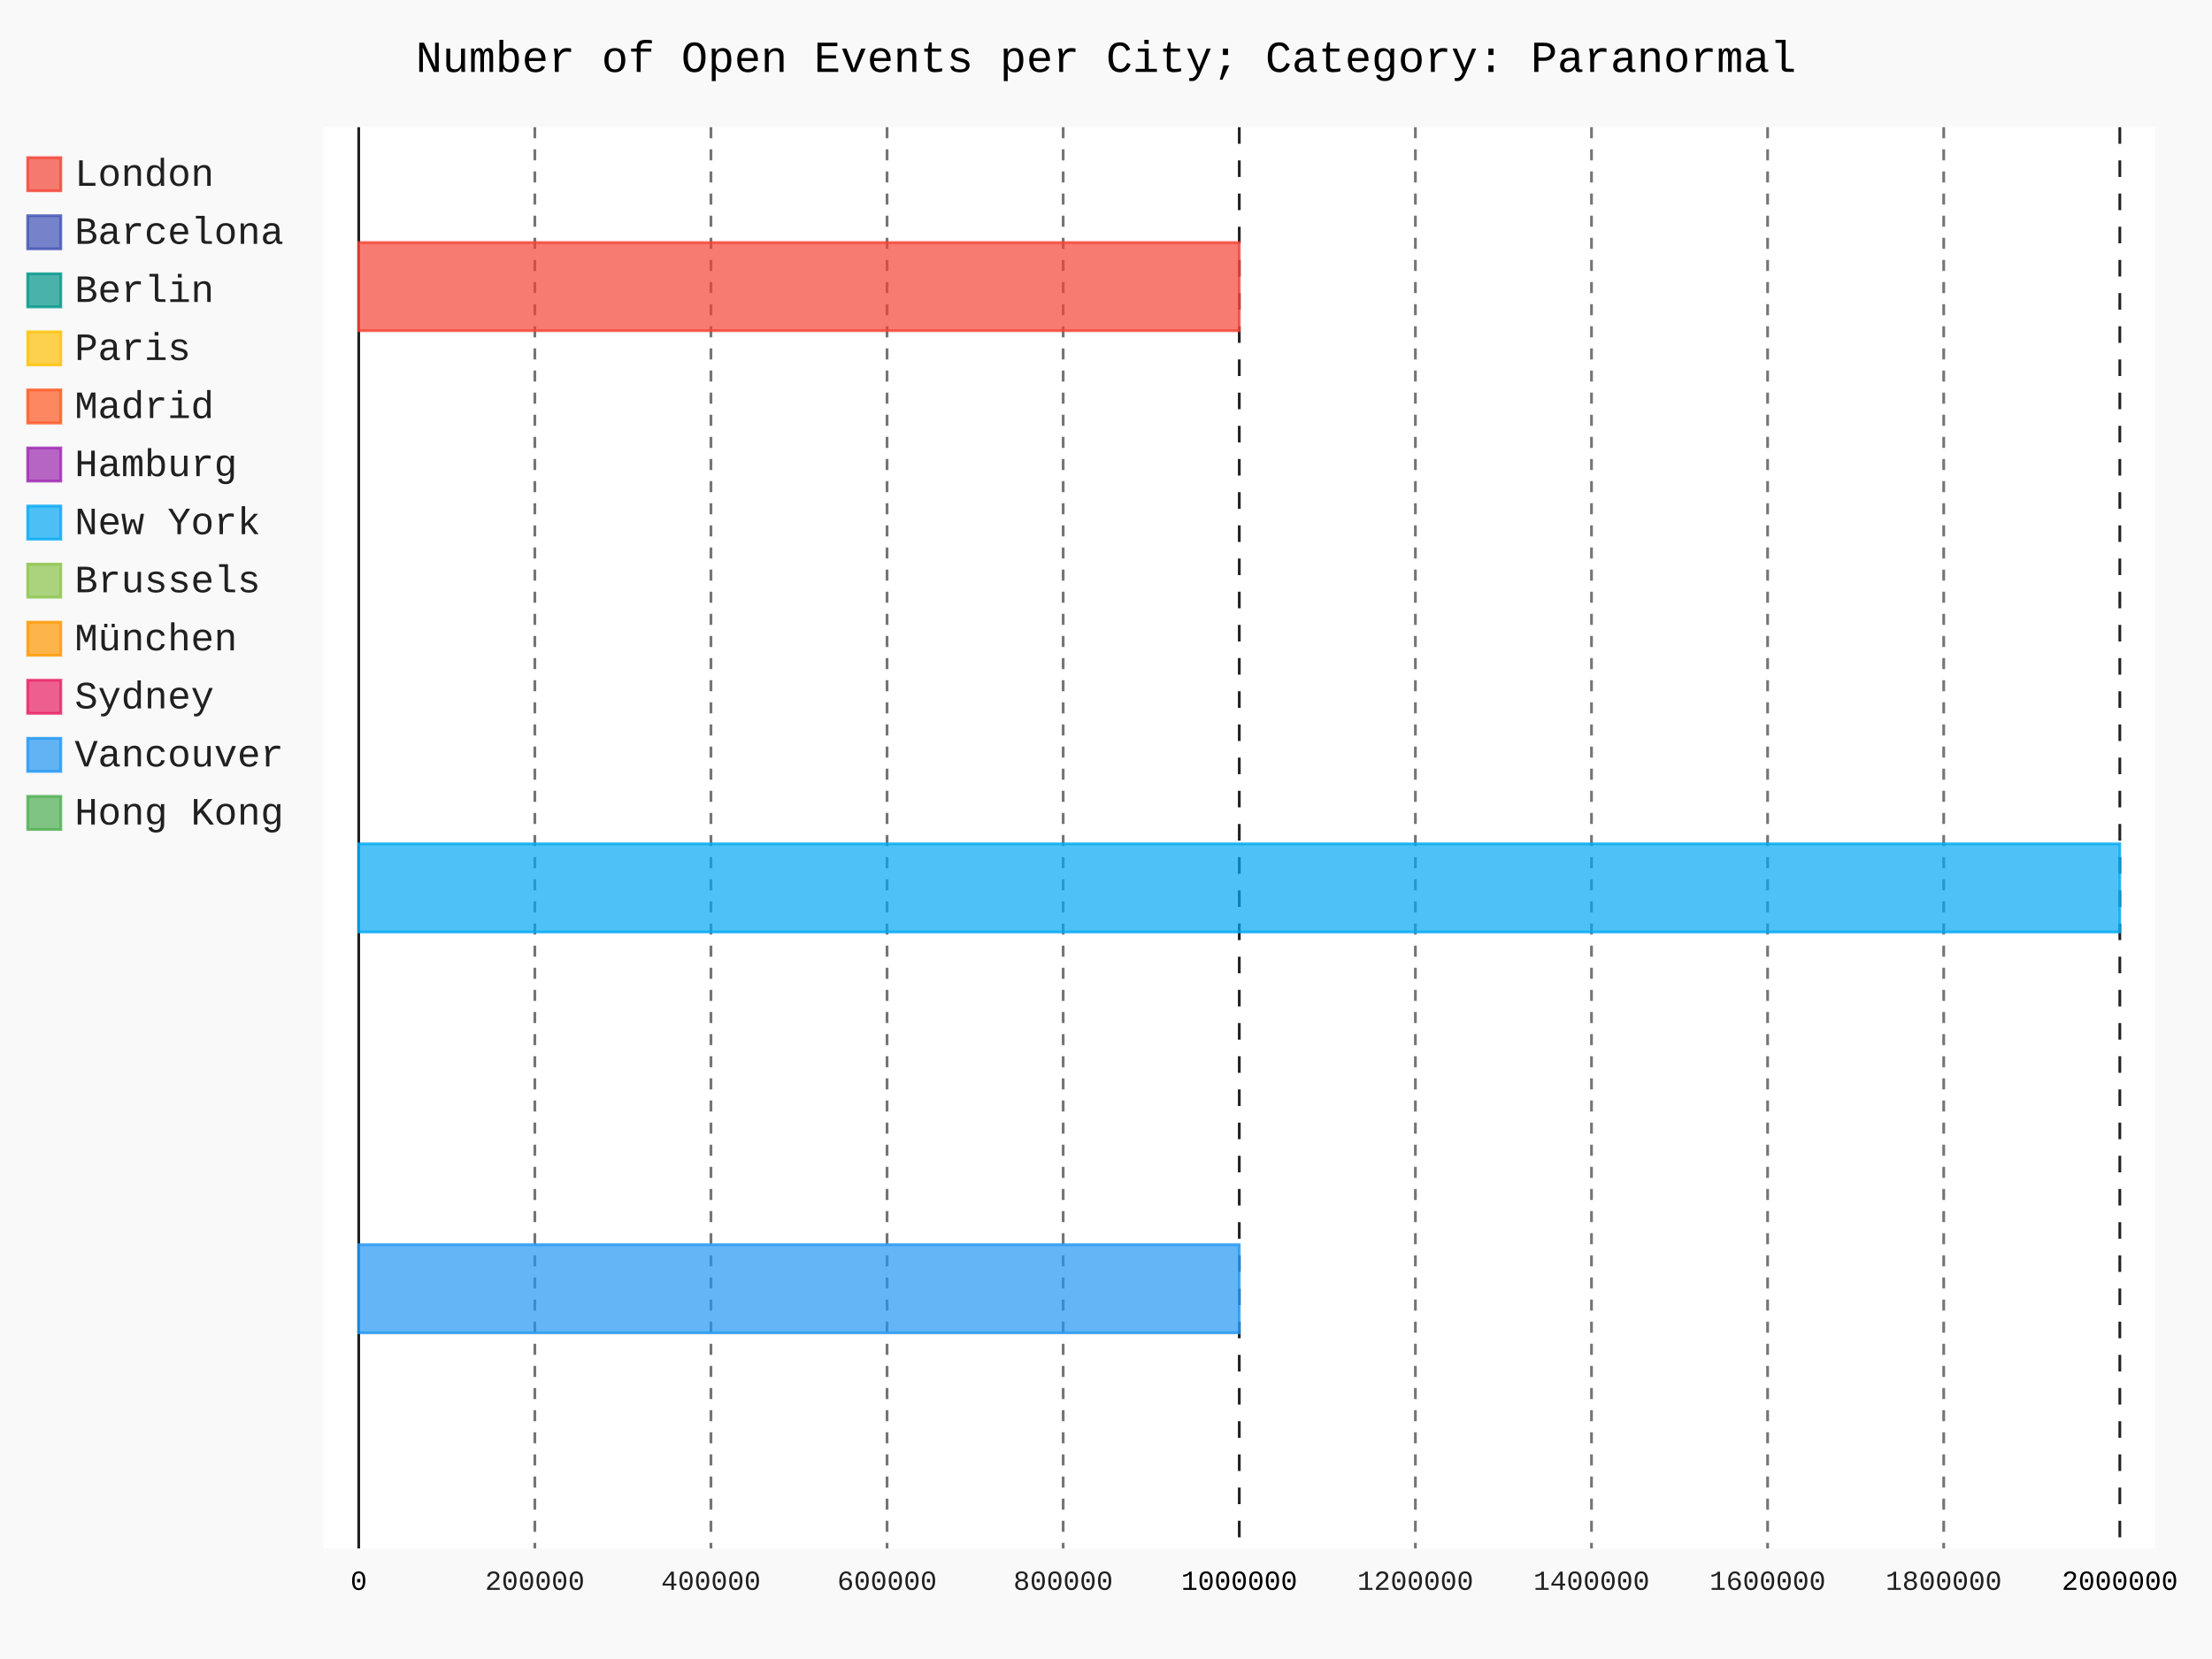
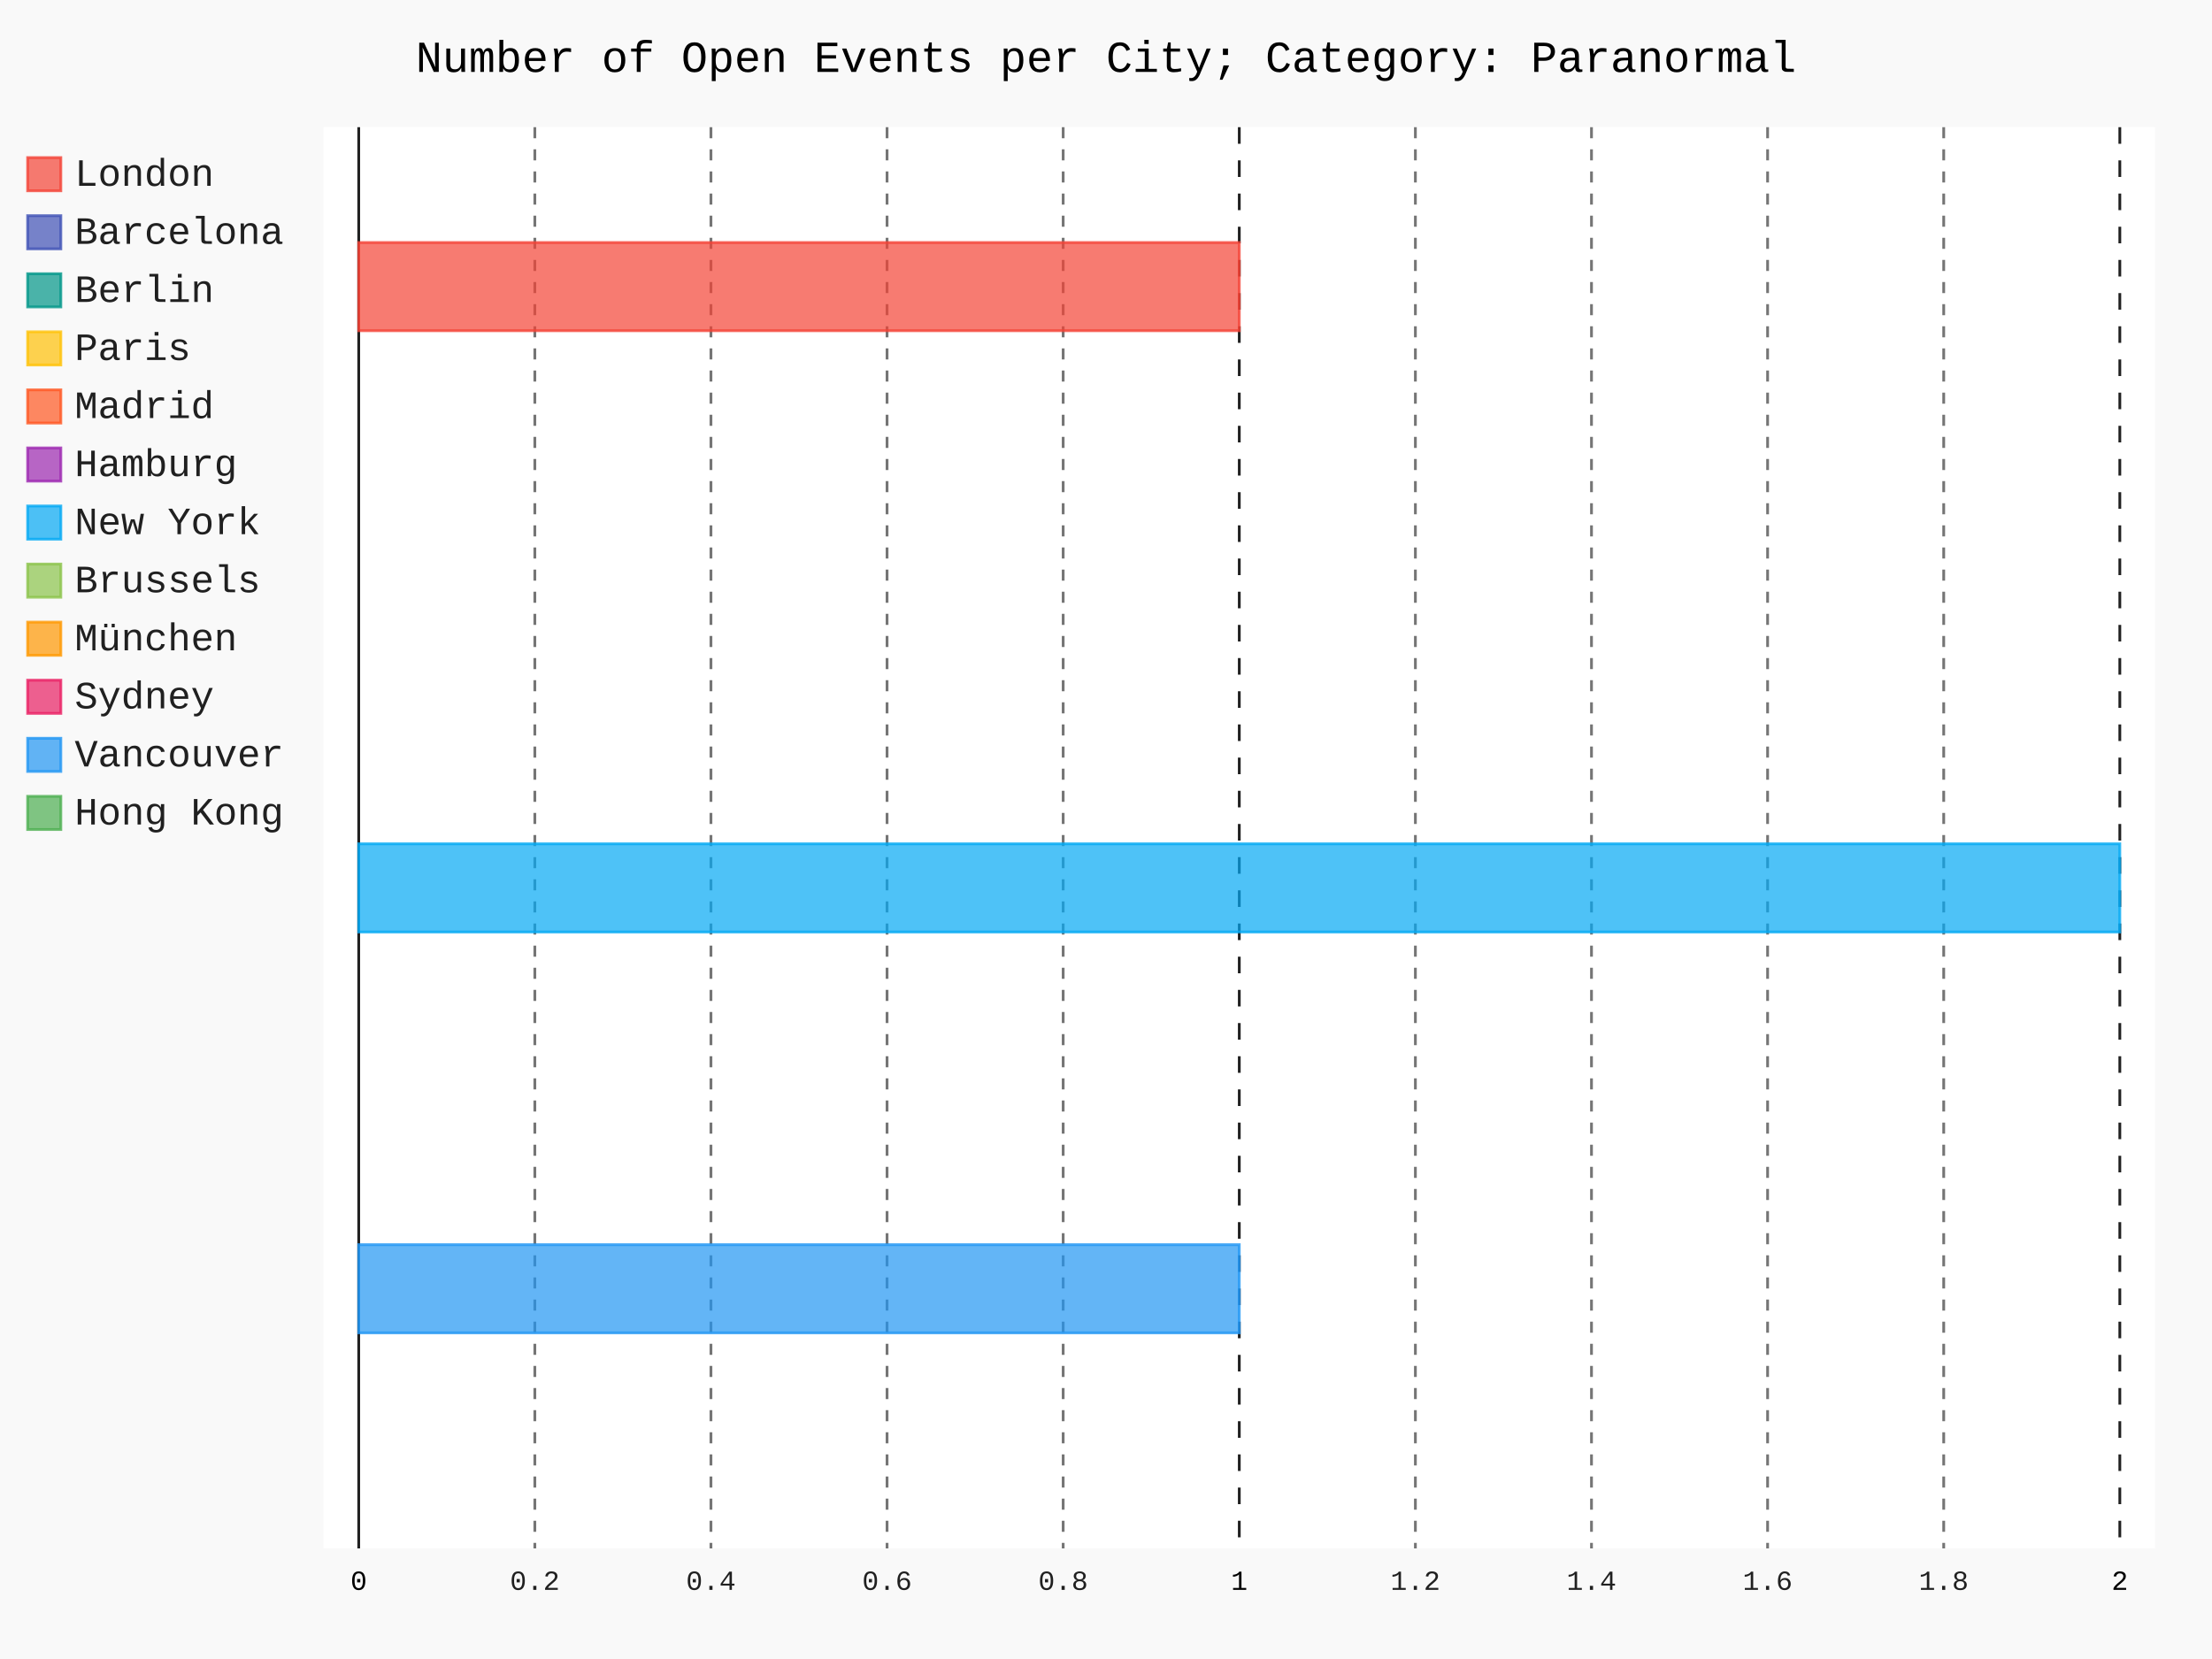
- <svg xmlns="http://www.w3.org/2000/svg" id="chart-1d95afe1-6f2f-4149-85cf-d35d9c81f9ae" class="pygal-chart" viewBox="0 0 800 600">
+ <svg xmlns="http://www.w3.org/2000/svg" id="chart-f9ec9a2a-9f6e-4310-aa3e-9a2d84f3cd59" class="pygal-chart" viewBox="0 0 800 600">
  <defs>
-     <style type="text/css">#chart-1d95afe1-6f2f-4149-85cf-d35d9c81f9ae{-webkit-user-select:none;-webkit-font-smoothing:antialiased;font-family:Consolas,"Liberation Mono",Menlo,Courier,monospace}#chart-1d95afe1-6f2f-4149-85cf-d35d9c81f9ae .title{font-family:Consolas,"Liberation Mono",Menlo,Courier,monospace;font-size:16px}#chart-1d95afe1-6f2f-4149-85cf-d35d9c81f9ae .legends .legend text{font-family:Consolas,"Liberation Mono",Menlo,Courier,monospace;font-size:14px}#chart-1d95afe1-6f2f-4149-85cf-d35d9c81f9ae .axis text{font-family:Consolas,"Liberation Mono",Menlo,Courier,monospace;font-size:10px}#chart-1d95afe1-6f2f-4149-85cf-d35d9c81f9ae .axis text.major{font-family:Consolas,"Liberation Mono",Menlo,Courier,monospace;font-size:10px}#chart-1d95afe1-6f2f-4149-85cf-d35d9c81f9ae .text-overlay text.value{font-family:Consolas,"Liberation Mono",Menlo,Courier,monospace;font-size:16px}#chart-1d95afe1-6f2f-4149-85cf-d35d9c81f9ae .text-overlay text.label{font-family:Consolas,"Liberation Mono",Menlo,Courier,monospace;font-size:10px}#chart-1d95afe1-6f2f-4149-85cf-d35d9c81f9ae .tooltip{font-family:Consolas,"Liberation Mono",Menlo,Courier,monospace;font-size:14px}#chart-1d95afe1-6f2f-4149-85cf-d35d9c81f9ae text.no_data{font-family:Consolas,"Liberation Mono",Menlo,Courier,monospace;font-size:64px}
- #chart-1d95afe1-6f2f-4149-85cf-d35d9c81f9ae{background-color:rgba(249,249,249,1)}#chart-1d95afe1-6f2f-4149-85cf-d35d9c81f9ae path,#chart-1d95afe1-6f2f-4149-85cf-d35d9c81f9ae line,#chart-1d95afe1-6f2f-4149-85cf-d35d9c81f9ae rect,#chart-1d95afe1-6f2f-4149-85cf-d35d9c81f9ae circle{-webkit-transition:150ms;-moz-transition:150ms;transition:150ms}#chart-1d95afe1-6f2f-4149-85cf-d35d9c81f9ae .graph &gt; .background{fill:rgba(249,249,249,1)}#chart-1d95afe1-6f2f-4149-85cf-d35d9c81f9ae .plot &gt; .background{fill:rgba(255,255,255,1)}#chart-1d95afe1-6f2f-4149-85cf-d35d9c81f9ae .graph{fill:rgba(0,0,0,.87)}#chart-1d95afe1-6f2f-4149-85cf-d35d9c81f9ae text.no_data{fill:rgba(0,0,0,1)}#chart-1d95afe1-6f2f-4149-85cf-d35d9c81f9ae .title{fill:rgba(0,0,0,1)}#chart-1d95afe1-6f2f-4149-85cf-d35d9c81f9ae .legends .legend text{fill:rgba(0,0,0,.87)}#chart-1d95afe1-6f2f-4149-85cf-d35d9c81f9ae .legends .legend:hover text{fill:rgba(0,0,0,1)}#chart-1d95afe1-6f2f-4149-85cf-d35d9c81f9ae .axis .line{stroke:rgba(0,0,0,1)}#chart-1d95afe1-6f2f-4149-85cf-d35d9c81f9ae .axis .guide.line{stroke:rgba(0,0,0,.54)}#chart-1d95afe1-6f2f-4149-85cf-d35d9c81f9ae .axis .major.line{stroke:rgba(0,0,0,.87)}#chart-1d95afe1-6f2f-4149-85cf-d35d9c81f9ae .axis text.major{fill:rgba(0,0,0,1)}#chart-1d95afe1-6f2f-4149-85cf-d35d9c81f9ae .axis.y .guides:hover .guide.line,#chart-1d95afe1-6f2f-4149-85cf-d35d9c81f9ae .line-graph .axis.x .guides:hover .guide.line,#chart-1d95afe1-6f2f-4149-85cf-d35d9c81f9ae .stackedline-graph .axis.x .guides:hover .guide.line,#chart-1d95afe1-6f2f-4149-85cf-d35d9c81f9ae .xy-graph .axis.x .guides:hover .guide.line{stroke:rgba(0,0,0,1)}#chart-1d95afe1-6f2f-4149-85cf-d35d9c81f9ae .axis .guides:hover text{fill:rgba(0,0,0,1)}#chart-1d95afe1-6f2f-4149-85cf-d35d9c81f9ae .reactive{fill-opacity:.7;stroke-opacity:.8}#chart-1d95afe1-6f2f-4149-85cf-d35d9c81f9ae .ci{stroke:rgba(0,0,0,.87)}#chart-1d95afe1-6f2f-4149-85cf-d35d9c81f9ae .reactive.active,#chart-1d95afe1-6f2f-4149-85cf-d35d9c81f9ae .active .reactive{fill-opacity:.8;stroke-opacity:.9;stroke-width:4}#chart-1d95afe1-6f2f-4149-85cf-d35d9c81f9ae .ci .reactive.active{stroke-width:1.5}#chart-1d95afe1-6f2f-4149-85cf-d35d9c81f9ae .series text{fill:rgba(0,0,0,1)}#chart-1d95afe1-6f2f-4149-85cf-d35d9c81f9ae .tooltip rect{fill:rgba(255,255,255,1);stroke:rgba(0,0,0,1);-webkit-transition:opacity 150ms;-moz-transition:opacity 150ms;transition:opacity 150ms}#chart-1d95afe1-6f2f-4149-85cf-d35d9c81f9ae .tooltip .label{fill:rgba(0,0,0,.87)}#chart-1d95afe1-6f2f-4149-85cf-d35d9c81f9ae .tooltip .label{fill:rgba(0,0,0,.87)}#chart-1d95afe1-6f2f-4149-85cf-d35d9c81f9ae .tooltip .legend{font-size:.8em;fill:rgba(0,0,0,.54)}#chart-1d95afe1-6f2f-4149-85cf-d35d9c81f9ae .tooltip .x_label{font-size:.6em;fill:rgba(0,0,0,1)}#chart-1d95afe1-6f2f-4149-85cf-d35d9c81f9ae .tooltip .xlink{font-size:.5em;text-decoration:underline}#chart-1d95afe1-6f2f-4149-85cf-d35d9c81f9ae .tooltip .value{font-size:1.5em}#chart-1d95afe1-6f2f-4149-85cf-d35d9c81f9ae .bound{font-size:.5em}#chart-1d95afe1-6f2f-4149-85cf-d35d9c81f9ae .max-value{font-size:.75em;fill:rgba(0,0,0,.54)}#chart-1d95afe1-6f2f-4149-85cf-d35d9c81f9ae .map-element{fill:rgba(255,255,255,1);stroke:rgba(0,0,0,.54) !important}#chart-1d95afe1-6f2f-4149-85cf-d35d9c81f9ae .map-element .reactive{fill-opacity:inherit;stroke-opacity:inherit}#chart-1d95afe1-6f2f-4149-85cf-d35d9c81f9ae .color-0,#chart-1d95afe1-6f2f-4149-85cf-d35d9c81f9ae .color-0 a:visited{stroke:#F44336;fill:#F44336}#chart-1d95afe1-6f2f-4149-85cf-d35d9c81f9ae .color-1,#chart-1d95afe1-6f2f-4149-85cf-d35d9c81f9ae .color-1 a:visited{stroke:#3F51B5;fill:#3F51B5}#chart-1d95afe1-6f2f-4149-85cf-d35d9c81f9ae .color-2,#chart-1d95afe1-6f2f-4149-85cf-d35d9c81f9ae .color-2 a:visited{stroke:#009688;fill:#009688}#chart-1d95afe1-6f2f-4149-85cf-d35d9c81f9ae .color-3,#chart-1d95afe1-6f2f-4149-85cf-d35d9c81f9ae .color-3 a:visited{stroke:#FFC107;fill:#FFC107}#chart-1d95afe1-6f2f-4149-85cf-d35d9c81f9ae .color-4,#chart-1d95afe1-6f2f-4149-85cf-d35d9c81f9ae .color-4 a:visited{stroke:#FF5722;fill:#FF5722}#chart-1d95afe1-6f2f-4149-85cf-d35d9c81f9ae .color-5,#chart-1d95afe1-6f2f-4149-85cf-d35d9c81f9ae .color-5 a:visited{stroke:#9C27B0;fill:#9C27B0}#chart-1d95afe1-6f2f-4149-85cf-d35d9c81f9ae .color-6,#chart-1d95afe1-6f2f-4149-85cf-d35d9c81f9ae .color-6 a:visited{stroke:#03A9F4;fill:#03A9F4}#chart-1d95afe1-6f2f-4149-85cf-d35d9c81f9ae .color-7,#chart-1d95afe1-6f2f-4149-85cf-d35d9c81f9ae .color-7 a:visited{stroke:#8BC34A;fill:#8BC34A}#chart-1d95afe1-6f2f-4149-85cf-d35d9c81f9ae .color-8,#chart-1d95afe1-6f2f-4149-85cf-d35d9c81f9ae .color-8 a:visited{stroke:#FF9800;fill:#FF9800}#chart-1d95afe1-6f2f-4149-85cf-d35d9c81f9ae .color-9,#chart-1d95afe1-6f2f-4149-85cf-d35d9c81f9ae .color-9 a:visited{stroke:#E91E63;fill:#E91E63}#chart-1d95afe1-6f2f-4149-85cf-d35d9c81f9ae .color-10,#chart-1d95afe1-6f2f-4149-85cf-d35d9c81f9ae .color-10 a:visited{stroke:#2196F3;fill:#2196F3}#chart-1d95afe1-6f2f-4149-85cf-d35d9c81f9ae .color-11,#chart-1d95afe1-6f2f-4149-85cf-d35d9c81f9ae .color-11 a:visited{stroke:#4CAF50;fill:#4CAF50}#chart-1d95afe1-6f2f-4149-85cf-d35d9c81f9ae .text-overlay .color-0 text{fill:black}#chart-1d95afe1-6f2f-4149-85cf-d35d9c81f9ae .text-overlay .color-1 text{fill:black}#chart-1d95afe1-6f2f-4149-85cf-d35d9c81f9ae .text-overlay .color-2 text{fill:black}#chart-1d95afe1-6f2f-4149-85cf-d35d9c81f9ae .text-overlay .color-3 text{fill:black}#chart-1d95afe1-6f2f-4149-85cf-d35d9c81f9ae .text-overlay .color-4 text{fill:black}#chart-1d95afe1-6f2f-4149-85cf-d35d9c81f9ae .text-overlay .color-5 text{fill:black}#chart-1d95afe1-6f2f-4149-85cf-d35d9c81f9ae .text-overlay .color-6 text{fill:black}#chart-1d95afe1-6f2f-4149-85cf-d35d9c81f9ae .text-overlay .color-7 text{fill:black}#chart-1d95afe1-6f2f-4149-85cf-d35d9c81f9ae .text-overlay .color-8 text{fill:black}#chart-1d95afe1-6f2f-4149-85cf-d35d9c81f9ae .text-overlay .color-9 text{fill:black}#chart-1d95afe1-6f2f-4149-85cf-d35d9c81f9ae .text-overlay .color-10 text{fill:black}#chart-1d95afe1-6f2f-4149-85cf-d35d9c81f9ae .text-overlay .color-11 text{fill:black}
- #chart-1d95afe1-6f2f-4149-85cf-d35d9c81f9ae text.no_data{text-anchor:middle}#chart-1d95afe1-6f2f-4149-85cf-d35d9c81f9ae .guide.line{fill:none}#chart-1d95afe1-6f2f-4149-85cf-d35d9c81f9ae .centered{text-anchor:middle}#chart-1d95afe1-6f2f-4149-85cf-d35d9c81f9ae .title{text-anchor:middle}#chart-1d95afe1-6f2f-4149-85cf-d35d9c81f9ae .legends .legend text{fill-opacity:1}#chart-1d95afe1-6f2f-4149-85cf-d35d9c81f9ae .axis.x text{text-anchor:middle}#chart-1d95afe1-6f2f-4149-85cf-d35d9c81f9ae .axis.x:not(.web) text[transform]{text-anchor:start}#chart-1d95afe1-6f2f-4149-85cf-d35d9c81f9ae .axis.x:not(.web) text[transform].backwards{text-anchor:end}#chart-1d95afe1-6f2f-4149-85cf-d35d9c81f9ae .axis.y text{text-anchor:end}#chart-1d95afe1-6f2f-4149-85cf-d35d9c81f9ae .axis.y text[transform].backwards{text-anchor:start}#chart-1d95afe1-6f2f-4149-85cf-d35d9c81f9ae .axis.y2 text{text-anchor:start}#chart-1d95afe1-6f2f-4149-85cf-d35d9c81f9ae .axis.y2 text[transform].backwards{text-anchor:end}#chart-1d95afe1-6f2f-4149-85cf-d35d9c81f9ae .axis .guide.line{stroke-dasharray:4,4}#chart-1d95afe1-6f2f-4149-85cf-d35d9c81f9ae .axis .major.guide.line{stroke-dasharray:6,6}#chart-1d95afe1-6f2f-4149-85cf-d35d9c81f9ae .horizontal .axis.y .guide.line,#chart-1d95afe1-6f2f-4149-85cf-d35d9c81f9ae .horizontal .axis.y2 .guide.line,#chart-1d95afe1-6f2f-4149-85cf-d35d9c81f9ae .vertical .axis.x .guide.line{opacity:0}#chart-1d95afe1-6f2f-4149-85cf-d35d9c81f9ae .horizontal .axis.always_show .guide.line,#chart-1d95afe1-6f2f-4149-85cf-d35d9c81f9ae .vertical .axis.always_show .guide.line{opacity:1 !important}#chart-1d95afe1-6f2f-4149-85cf-d35d9c81f9ae .axis.y .guides:hover .guide.line,#chart-1d95afe1-6f2f-4149-85cf-d35d9c81f9ae .axis.y2 .guides:hover .guide.line,#chart-1d95afe1-6f2f-4149-85cf-d35d9c81f9ae .axis.x .guides:hover .guide.line{opacity:1}#chart-1d95afe1-6f2f-4149-85cf-d35d9c81f9ae .axis .guides:hover text{opacity:1}#chart-1d95afe1-6f2f-4149-85cf-d35d9c81f9ae .nofill{fill:none}#chart-1d95afe1-6f2f-4149-85cf-d35d9c81f9ae .subtle-fill{fill-opacity:.2}#chart-1d95afe1-6f2f-4149-85cf-d35d9c81f9ae .dot{stroke-width:1px;fill-opacity:1}#chart-1d95afe1-6f2f-4149-85cf-d35d9c81f9ae .dot.active{stroke-width:5px}#chart-1d95afe1-6f2f-4149-85cf-d35d9c81f9ae .dot.negative{fill:transparent}#chart-1d95afe1-6f2f-4149-85cf-d35d9c81f9ae text,#chart-1d95afe1-6f2f-4149-85cf-d35d9c81f9ae tspan{stroke:none !important}#chart-1d95afe1-6f2f-4149-85cf-d35d9c81f9ae .series text.active{opacity:1}#chart-1d95afe1-6f2f-4149-85cf-d35d9c81f9ae .tooltip rect{fill-opacity:.95;stroke-width:.5}#chart-1d95afe1-6f2f-4149-85cf-d35d9c81f9ae .tooltip text{fill-opacity:1}#chart-1d95afe1-6f2f-4149-85cf-d35d9c81f9ae .showable{visibility:hidden}#chart-1d95afe1-6f2f-4149-85cf-d35d9c81f9ae .showable.shown{visibility:visible}#chart-1d95afe1-6f2f-4149-85cf-d35d9c81f9ae .gauge-background{fill:rgba(229,229,229,1);stroke:none}#chart-1d95afe1-6f2f-4149-85cf-d35d9c81f9ae .bg-lines{stroke:rgba(249,249,249,1);stroke-width:2px}</style>
+     <style type="text/css">#chart-f9ec9a2a-9f6e-4310-aa3e-9a2d84f3cd59{-webkit-user-select:none;-webkit-font-smoothing:antialiased;font-family:Consolas,"Liberation Mono",Menlo,Courier,monospace}#chart-f9ec9a2a-9f6e-4310-aa3e-9a2d84f3cd59 .title{font-family:Consolas,"Liberation Mono",Menlo,Courier,monospace;font-size:16px}#chart-f9ec9a2a-9f6e-4310-aa3e-9a2d84f3cd59 .legends .legend text{font-family:Consolas,"Liberation Mono",Menlo,Courier,monospace;font-size:14px}#chart-f9ec9a2a-9f6e-4310-aa3e-9a2d84f3cd59 .axis text{font-family:Consolas,"Liberation Mono",Menlo,Courier,monospace;font-size:10px}#chart-f9ec9a2a-9f6e-4310-aa3e-9a2d84f3cd59 .axis text.major{font-family:Consolas,"Liberation Mono",Menlo,Courier,monospace;font-size:10px}#chart-f9ec9a2a-9f6e-4310-aa3e-9a2d84f3cd59 .text-overlay text.value{font-family:Consolas,"Liberation Mono",Menlo,Courier,monospace;font-size:16px}#chart-f9ec9a2a-9f6e-4310-aa3e-9a2d84f3cd59 .text-overlay text.label{font-family:Consolas,"Liberation Mono",Menlo,Courier,monospace;font-size:10px}#chart-f9ec9a2a-9f6e-4310-aa3e-9a2d84f3cd59 .tooltip{font-family:Consolas,"Liberation Mono",Menlo,Courier,monospace;font-size:14px}#chart-f9ec9a2a-9f6e-4310-aa3e-9a2d84f3cd59 text.no_data{font-family:Consolas,"Liberation Mono",Menlo,Courier,monospace;font-size:64px}
+ #chart-f9ec9a2a-9f6e-4310-aa3e-9a2d84f3cd59{background-color:rgba(249,249,249,1)}#chart-f9ec9a2a-9f6e-4310-aa3e-9a2d84f3cd59 path,#chart-f9ec9a2a-9f6e-4310-aa3e-9a2d84f3cd59 line,#chart-f9ec9a2a-9f6e-4310-aa3e-9a2d84f3cd59 rect,#chart-f9ec9a2a-9f6e-4310-aa3e-9a2d84f3cd59 circle{-webkit-transition:150ms;-moz-transition:150ms;transition:150ms}#chart-f9ec9a2a-9f6e-4310-aa3e-9a2d84f3cd59 .graph &gt; .background{fill:rgba(249,249,249,1)}#chart-f9ec9a2a-9f6e-4310-aa3e-9a2d84f3cd59 .plot &gt; .background{fill:rgba(255,255,255,1)}#chart-f9ec9a2a-9f6e-4310-aa3e-9a2d84f3cd59 .graph{fill:rgba(0,0,0,.87)}#chart-f9ec9a2a-9f6e-4310-aa3e-9a2d84f3cd59 text.no_data{fill:rgba(0,0,0,1)}#chart-f9ec9a2a-9f6e-4310-aa3e-9a2d84f3cd59 .title{fill:rgba(0,0,0,1)}#chart-f9ec9a2a-9f6e-4310-aa3e-9a2d84f3cd59 .legends .legend text{fill:rgba(0,0,0,.87)}#chart-f9ec9a2a-9f6e-4310-aa3e-9a2d84f3cd59 .legends .legend:hover text{fill:rgba(0,0,0,1)}#chart-f9ec9a2a-9f6e-4310-aa3e-9a2d84f3cd59 .axis .line{stroke:rgba(0,0,0,1)}#chart-f9ec9a2a-9f6e-4310-aa3e-9a2d84f3cd59 .axis .guide.line{stroke:rgba(0,0,0,.54)}#chart-f9ec9a2a-9f6e-4310-aa3e-9a2d84f3cd59 .axis .major.line{stroke:rgba(0,0,0,.87)}#chart-f9ec9a2a-9f6e-4310-aa3e-9a2d84f3cd59 .axis text.major{fill:rgba(0,0,0,1)}#chart-f9ec9a2a-9f6e-4310-aa3e-9a2d84f3cd59 .axis.y .guides:hover .guide.line,#chart-f9ec9a2a-9f6e-4310-aa3e-9a2d84f3cd59 .line-graph .axis.x .guides:hover .guide.line,#chart-f9ec9a2a-9f6e-4310-aa3e-9a2d84f3cd59 .stackedline-graph .axis.x .guides:hover .guide.line,#chart-f9ec9a2a-9f6e-4310-aa3e-9a2d84f3cd59 .xy-graph .axis.x .guides:hover .guide.line{stroke:rgba(0,0,0,1)}#chart-f9ec9a2a-9f6e-4310-aa3e-9a2d84f3cd59 .axis .guides:hover text{fill:rgba(0,0,0,1)}#chart-f9ec9a2a-9f6e-4310-aa3e-9a2d84f3cd59 .reactive{fill-opacity:.7;stroke-opacity:.8}#chart-f9ec9a2a-9f6e-4310-aa3e-9a2d84f3cd59 .ci{stroke:rgba(0,0,0,.87)}#chart-f9ec9a2a-9f6e-4310-aa3e-9a2d84f3cd59 .reactive.active,#chart-f9ec9a2a-9f6e-4310-aa3e-9a2d84f3cd59 .active .reactive{fill-opacity:.8;stroke-opacity:.9;stroke-width:4}#chart-f9ec9a2a-9f6e-4310-aa3e-9a2d84f3cd59 .ci .reactive.active{stroke-width:1.5}#chart-f9ec9a2a-9f6e-4310-aa3e-9a2d84f3cd59 .series text{fill:rgba(0,0,0,1)}#chart-f9ec9a2a-9f6e-4310-aa3e-9a2d84f3cd59 .tooltip rect{fill:rgba(255,255,255,1);stroke:rgba(0,0,0,1);-webkit-transition:opacity 150ms;-moz-transition:opacity 150ms;transition:opacity 150ms}#chart-f9ec9a2a-9f6e-4310-aa3e-9a2d84f3cd59 .tooltip .label{fill:rgba(0,0,0,.87)}#chart-f9ec9a2a-9f6e-4310-aa3e-9a2d84f3cd59 .tooltip .label{fill:rgba(0,0,0,.87)}#chart-f9ec9a2a-9f6e-4310-aa3e-9a2d84f3cd59 .tooltip .legend{font-size:.8em;fill:rgba(0,0,0,.54)}#chart-f9ec9a2a-9f6e-4310-aa3e-9a2d84f3cd59 .tooltip .x_label{font-size:.6em;fill:rgba(0,0,0,1)}#chart-f9ec9a2a-9f6e-4310-aa3e-9a2d84f3cd59 .tooltip .xlink{font-size:.5em;text-decoration:underline}#chart-f9ec9a2a-9f6e-4310-aa3e-9a2d84f3cd59 .tooltip .value{font-size:1.5em}#chart-f9ec9a2a-9f6e-4310-aa3e-9a2d84f3cd59 .bound{font-size:.5em}#chart-f9ec9a2a-9f6e-4310-aa3e-9a2d84f3cd59 .max-value{font-size:.75em;fill:rgba(0,0,0,.54)}#chart-f9ec9a2a-9f6e-4310-aa3e-9a2d84f3cd59 .map-element{fill:rgba(255,255,255,1);stroke:rgba(0,0,0,.54) !important}#chart-f9ec9a2a-9f6e-4310-aa3e-9a2d84f3cd59 .map-element .reactive{fill-opacity:inherit;stroke-opacity:inherit}#chart-f9ec9a2a-9f6e-4310-aa3e-9a2d84f3cd59 .color-0,#chart-f9ec9a2a-9f6e-4310-aa3e-9a2d84f3cd59 .color-0 a:visited{stroke:#F44336;fill:#F44336}#chart-f9ec9a2a-9f6e-4310-aa3e-9a2d84f3cd59 .color-1,#chart-f9ec9a2a-9f6e-4310-aa3e-9a2d84f3cd59 .color-1 a:visited{stroke:#3F51B5;fill:#3F51B5}#chart-f9ec9a2a-9f6e-4310-aa3e-9a2d84f3cd59 .color-2,#chart-f9ec9a2a-9f6e-4310-aa3e-9a2d84f3cd59 .color-2 a:visited{stroke:#009688;fill:#009688}#chart-f9ec9a2a-9f6e-4310-aa3e-9a2d84f3cd59 .color-3,#chart-f9ec9a2a-9f6e-4310-aa3e-9a2d84f3cd59 .color-3 a:visited{stroke:#FFC107;fill:#FFC107}#chart-f9ec9a2a-9f6e-4310-aa3e-9a2d84f3cd59 .color-4,#chart-f9ec9a2a-9f6e-4310-aa3e-9a2d84f3cd59 .color-4 a:visited{stroke:#FF5722;fill:#FF5722}#chart-f9ec9a2a-9f6e-4310-aa3e-9a2d84f3cd59 .color-5,#chart-f9ec9a2a-9f6e-4310-aa3e-9a2d84f3cd59 .color-5 a:visited{stroke:#9C27B0;fill:#9C27B0}#chart-f9ec9a2a-9f6e-4310-aa3e-9a2d84f3cd59 .color-6,#chart-f9ec9a2a-9f6e-4310-aa3e-9a2d84f3cd59 .color-6 a:visited{stroke:#03A9F4;fill:#03A9F4}#chart-f9ec9a2a-9f6e-4310-aa3e-9a2d84f3cd59 .color-7,#chart-f9ec9a2a-9f6e-4310-aa3e-9a2d84f3cd59 .color-7 a:visited{stroke:#8BC34A;fill:#8BC34A}#chart-f9ec9a2a-9f6e-4310-aa3e-9a2d84f3cd59 .color-8,#chart-f9ec9a2a-9f6e-4310-aa3e-9a2d84f3cd59 .color-8 a:visited{stroke:#FF9800;fill:#FF9800}#chart-f9ec9a2a-9f6e-4310-aa3e-9a2d84f3cd59 .color-9,#chart-f9ec9a2a-9f6e-4310-aa3e-9a2d84f3cd59 .color-9 a:visited{stroke:#E91E63;fill:#E91E63}#chart-f9ec9a2a-9f6e-4310-aa3e-9a2d84f3cd59 .color-10,#chart-f9ec9a2a-9f6e-4310-aa3e-9a2d84f3cd59 .color-10 a:visited{stroke:#2196F3;fill:#2196F3}#chart-f9ec9a2a-9f6e-4310-aa3e-9a2d84f3cd59 .color-11,#chart-f9ec9a2a-9f6e-4310-aa3e-9a2d84f3cd59 .color-11 a:visited{stroke:#4CAF50;fill:#4CAF50}#chart-f9ec9a2a-9f6e-4310-aa3e-9a2d84f3cd59 .text-overlay .color-0 text{fill:black}#chart-f9ec9a2a-9f6e-4310-aa3e-9a2d84f3cd59 .text-overlay .color-1 text{fill:black}#chart-f9ec9a2a-9f6e-4310-aa3e-9a2d84f3cd59 .text-overlay .color-2 text{fill:black}#chart-f9ec9a2a-9f6e-4310-aa3e-9a2d84f3cd59 .text-overlay .color-3 text{fill:black}#chart-f9ec9a2a-9f6e-4310-aa3e-9a2d84f3cd59 .text-overlay .color-4 text{fill:black}#chart-f9ec9a2a-9f6e-4310-aa3e-9a2d84f3cd59 .text-overlay .color-5 text{fill:black}#chart-f9ec9a2a-9f6e-4310-aa3e-9a2d84f3cd59 .text-overlay .color-6 text{fill:black}#chart-f9ec9a2a-9f6e-4310-aa3e-9a2d84f3cd59 .text-overlay .color-7 text{fill:black}#chart-f9ec9a2a-9f6e-4310-aa3e-9a2d84f3cd59 .text-overlay .color-8 text{fill:black}#chart-f9ec9a2a-9f6e-4310-aa3e-9a2d84f3cd59 .text-overlay .color-9 text{fill:black}#chart-f9ec9a2a-9f6e-4310-aa3e-9a2d84f3cd59 .text-overlay .color-10 text{fill:black}#chart-f9ec9a2a-9f6e-4310-aa3e-9a2d84f3cd59 .text-overlay .color-11 text{fill:black}
+ #chart-f9ec9a2a-9f6e-4310-aa3e-9a2d84f3cd59 text.no_data{text-anchor:middle}#chart-f9ec9a2a-9f6e-4310-aa3e-9a2d84f3cd59 .guide.line{fill:none}#chart-f9ec9a2a-9f6e-4310-aa3e-9a2d84f3cd59 .centered{text-anchor:middle}#chart-f9ec9a2a-9f6e-4310-aa3e-9a2d84f3cd59 .title{text-anchor:middle}#chart-f9ec9a2a-9f6e-4310-aa3e-9a2d84f3cd59 .legends .legend text{fill-opacity:1}#chart-f9ec9a2a-9f6e-4310-aa3e-9a2d84f3cd59 .axis.x text{text-anchor:middle}#chart-f9ec9a2a-9f6e-4310-aa3e-9a2d84f3cd59 .axis.x:not(.web) text[transform]{text-anchor:start}#chart-f9ec9a2a-9f6e-4310-aa3e-9a2d84f3cd59 .axis.x:not(.web) text[transform].backwards{text-anchor:end}#chart-f9ec9a2a-9f6e-4310-aa3e-9a2d84f3cd59 .axis.y text{text-anchor:end}#chart-f9ec9a2a-9f6e-4310-aa3e-9a2d84f3cd59 .axis.y text[transform].backwards{text-anchor:start}#chart-f9ec9a2a-9f6e-4310-aa3e-9a2d84f3cd59 .axis.y2 text{text-anchor:start}#chart-f9ec9a2a-9f6e-4310-aa3e-9a2d84f3cd59 .axis.y2 text[transform].backwards{text-anchor:end}#chart-f9ec9a2a-9f6e-4310-aa3e-9a2d84f3cd59 .axis .guide.line{stroke-dasharray:4,4}#chart-f9ec9a2a-9f6e-4310-aa3e-9a2d84f3cd59 .axis .major.guide.line{stroke-dasharray:6,6}#chart-f9ec9a2a-9f6e-4310-aa3e-9a2d84f3cd59 .horizontal .axis.y .guide.line,#chart-f9ec9a2a-9f6e-4310-aa3e-9a2d84f3cd59 .horizontal .axis.y2 .guide.line,#chart-f9ec9a2a-9f6e-4310-aa3e-9a2d84f3cd59 .vertical .axis.x .guide.line{opacity:0}#chart-f9ec9a2a-9f6e-4310-aa3e-9a2d84f3cd59 .horizontal .axis.always_show .guide.line,#chart-f9ec9a2a-9f6e-4310-aa3e-9a2d84f3cd59 .vertical .axis.always_show .guide.line{opacity:1 !important}#chart-f9ec9a2a-9f6e-4310-aa3e-9a2d84f3cd59 .axis.y .guides:hover .guide.line,#chart-f9ec9a2a-9f6e-4310-aa3e-9a2d84f3cd59 .axis.y2 .guides:hover .guide.line,#chart-f9ec9a2a-9f6e-4310-aa3e-9a2d84f3cd59 .axis.x .guides:hover .guide.line{opacity:1}#chart-f9ec9a2a-9f6e-4310-aa3e-9a2d84f3cd59 .axis .guides:hover text{opacity:1}#chart-f9ec9a2a-9f6e-4310-aa3e-9a2d84f3cd59 .nofill{fill:none}#chart-f9ec9a2a-9f6e-4310-aa3e-9a2d84f3cd59 .subtle-fill{fill-opacity:.2}#chart-f9ec9a2a-9f6e-4310-aa3e-9a2d84f3cd59 .dot{stroke-width:1px;fill-opacity:1}#chart-f9ec9a2a-9f6e-4310-aa3e-9a2d84f3cd59 .dot.active{stroke-width:5px}#chart-f9ec9a2a-9f6e-4310-aa3e-9a2d84f3cd59 .dot.negative{fill:transparent}#chart-f9ec9a2a-9f6e-4310-aa3e-9a2d84f3cd59 text,#chart-f9ec9a2a-9f6e-4310-aa3e-9a2d84f3cd59 tspan{stroke:none !important}#chart-f9ec9a2a-9f6e-4310-aa3e-9a2d84f3cd59 .series text.active{opacity:1}#chart-f9ec9a2a-9f6e-4310-aa3e-9a2d84f3cd59 .tooltip rect{fill-opacity:.95;stroke-width:.5}#chart-f9ec9a2a-9f6e-4310-aa3e-9a2d84f3cd59 .tooltip text{fill-opacity:1}#chart-f9ec9a2a-9f6e-4310-aa3e-9a2d84f3cd59 .showable{visibility:hidden}#chart-f9ec9a2a-9f6e-4310-aa3e-9a2d84f3cd59 .showable.shown{visibility:visible}#chart-f9ec9a2a-9f6e-4310-aa3e-9a2d84f3cd59 .gauge-background{fill:rgba(229,229,229,1);stroke:none}#chart-f9ec9a2a-9f6e-4310-aa3e-9a2d84f3cd59 .bg-lines{stroke:rgba(249,249,249,1);stroke-width:2px}</style>
  </defs>
  <g class="graph horizontalbar-graph horizontal">
    <rect class="background" height="600" width="800" x="0" y="0" />
    <g class="plot" transform="translate(117, 46)">
      <rect class="background" height="514" width="662.4" x="0" y="0" />
      <g class="axis x always_show">
        <g class="guides">
          <path class="axis major line" d="M12.738 0 v514" />
          <text class="major" x="12.738" y="529.0">0</text>
        </g>
        <g class="guides">
          <path class="guide line" d="M76.431 0 v514" />
-           <text class="" x="76.431" y="529.0">200000</text>
+           <text class="" x="76.431" y="529.0">0.2</text>
        </g>
        <g class="guides">
          <path class="guide line" d="M140.123 0 v514" />
-           <text class="" x="140.123" y="529.0">400000</text>
+           <text class="" x="140.123" y="529.0">0.4</text>
        </g>
        <g class="guides">
          <path class="guide line" d="M203.815 0 v514" />
-           <text class="" x="203.815" y="529.0">600000</text>
+           <text class="" x="203.815" y="529.0">0.6</text>
        </g>
        <g class="guides">
          <path class="guide line" d="M267.508 0 v514" />
-           <text class="" x="267.508" y="529.0">800000</text>
+           <text class="" x="267.508" y="529.0">0.8</text>
        </g>
        <g class="guides">
          <path class="major guide line" d="M331.2 0 v514" />
-           <text class="major" x="331.2" y="529.0">1000000</text>
+           <text class="major" x="331.2" y="529.0">1</text>
        </g>
        <g class="guides">
          <path class="guide line" d="M394.892 0 v514" />
-           <text class="" x="394.892" y="529.0">1200000</text>
+           <text class="" x="394.892" y="529.0">1.2</text>
        </g>
        <g class="guides">
          <path class="guide line" d="M458.585 0 v514" />
-           <text class="" x="458.585" y="529.0">1400000</text>
+           <text class="" x="458.585" y="529.0">1.4</text>
        </g>
        <g class="guides">
          <path class="guide line" d="M522.277 0 v514" />
-           <text class="" x="522.277" y="529.0">1600000</text>
+           <text class="" x="522.277" y="529.0">1.6</text>
        </g>
        <g class="guides">
          <path class="guide line" d="M585.969 0 v514" />
-           <text class="" x="585.969" y="529.0">1800000</text>
+           <text class="" x="585.969" y="529.0">1.8</text>
        </g>
        <g class="guides">
          <path class="major guide line" d="M649.662 0 v514" />
-           <text class="major" x="649.662" y="529.0">2000000</text>
+           <text class="major" x="649.662" y="529.0">2</text>
        </g>
      </g>
      <g class="series serie-11 color-11">
        <g class="bars">
          <g class="bar">
            <rect class="rect reactive tooltip-trigger" height="31.894" rx="0" ry="0" x="12.738" y="440.393" />
          </g>
        </g>
      </g>
      <g class="series serie-10 color-10">
        <g class="bars">
          <g class="bar">
            <rect class="rect reactive tooltip-trigger" height="31.894" rx="0" ry="0" width="318.462" x="12.738" y="404.149" />
          </g>
        </g>
      </g>
      <g class="series serie-9 color-9">
        <g class="bars">
          <g class="bar">
            <rect class="rect reactive tooltip-trigger" height="31.894" rx="0" ry="0" x="12.738" y="367.905" />
          </g>
        </g>
      </g>
      <g class="series serie-8 color-8">
        <g class="bars">
          <g class="bar">
            <rect class="rect reactive tooltip-trigger" height="31.894" rx="0" ry="0" x="12.738" y="331.662" />
          </g>
        </g>
      </g>
      <g class="series serie-7 color-7">
        <g class="bars">
          <g class="bar">
            <rect class="rect reactive tooltip-trigger" height="31.894" rx="0" ry="0" x="12.738" y="295.418" />
          </g>
        </g>
      </g>
      <g class="series serie-6 color-6">
        <g class="bars">
          <g class="bar">
            <rect class="rect reactive tooltip-trigger" height="31.894" rx="0" ry="0" width="636.923" x="12.738" y="259.175" />
          </g>
        </g>
      </g>
      <g class="series serie-5 color-5">
        <g class="bars">
          <g class="bar">
            <rect class="rect reactive tooltip-trigger" height="31.894" rx="0" ry="0" x="12.738" y="222.931" />
          </g>
        </g>
      </g>
      <g class="series serie-4 color-4">
        <g class="bars">
          <g class="bar">
            <rect class="rect reactive tooltip-trigger" height="31.894" rx="0" ry="0" x="12.738" y="186.687" />
          </g>
        </g>
      </g>
      <g class="series serie-3 color-3">
        <g class="bars">
          <g class="bar">
            <rect class="rect reactive tooltip-trigger" height="31.894" rx="0" ry="0" x="12.738" y="150.444" />
          </g>
        </g>
      </g>
      <g class="series serie-2 color-2">
        <g class="bars">
          <g class="bar">
            <rect class="rect reactive tooltip-trigger" height="31.894" rx="0" ry="0" x="12.738" y="114.2" />
          </g>
        </g>
      </g>
      <g class="series serie-1 color-1">
        <g class="bars">
          <g class="bar">
            <rect class="rect reactive tooltip-trigger" height="31.894" rx="0" ry="0" x="12.738" y="77.957" />
          </g>
        </g>
      </g>
      <g class="series serie-0 color-0">
        <g class="bars">
          <g class="bar">
            <rect class="rect reactive tooltip-trigger" height="31.894" rx="0" ry="0" width="318.462" x="12.738" y="41.713" />
          </g>
        </g>
      </g>
    </g>
    <g class="titles">
      <text class="title plot_title" x="400.0" y="26">Number of Open Events per City; Category: Paranormal</text>
    </g>
    <g class="plot overlay" transform="translate(117, 46)">
      <g class="series serie-11 color-11" />
      <g class="series serie-10 color-10" />
      <g class="series serie-9 color-9" />
      <g class="series serie-8 color-8" />
      <g class="series serie-7 color-7" />
      <g class="series serie-6 color-6" />
      <g class="series serie-5 color-5" />
      <g class="series serie-4 color-4" />
      <g class="series serie-3 color-3" />
      <g class="series serie-2 color-2" />
      <g class="series serie-1 color-1" />
      <g class="series serie-0 color-0" />
    </g>
    <g class="plot text-overlay" transform="translate(117, 46)">
      <g class="series serie-11 color-11" />
      <g class="series serie-10 color-10" />
      <g class="series serie-9 color-9" />
      <g class="series serie-8 color-8" />
      <g class="series serie-7 color-7" />
      <g class="series serie-6 color-6" />
      <g class="series serie-5 color-5" />
      <g class="series serie-4 color-4" />
      <g class="series serie-3 color-3" />
      <g class="series serie-2 color-2" />
      <g class="series serie-1 color-1" />
      <g class="series serie-0 color-0" />
    </g>
    <g class="plot tooltip-overlay" transform="translate(117, 46)">
      <g class="tooltip" style="opacity: 0" transform="translate(0 0)">
        <rect class="tooltip-box" height="0" rx="0" ry="0" width="0" />
        <g class="text" />
      </g>
    </g>
    <g class="legends" transform="translate(10, 56)">
      <g class="legend reactive activate-serie" id="activate-serie-0">
        <rect class="color-0 reactive" height="12" width="12" x="0.0" y="1.0" />
        <text x="17.0" y="11.2">London</text>
      </g>
      <g class="legend reactive activate-serie" id="activate-serie-1">
        <rect class="color-1 reactive" height="12" width="12" x="0.0" y="22.0" />
        <text x="17.0" y="32.2">Barcelona</text>
      </g>
      <g class="legend reactive activate-serie" id="activate-serie-2">
        <rect class="color-2 reactive" height="12" width="12" x="0.0" y="43.0" />
        <text x="17.0" y="53.2">Berlin</text>
      </g>
      <g class="legend reactive activate-serie" id="activate-serie-3">
        <rect class="color-3 reactive" height="12" width="12" x="0.0" y="64.0" />
        <text x="17.0" y="74.2">Paris</text>
      </g>
      <g class="legend reactive activate-serie" id="activate-serie-4">
        <rect class="color-4 reactive" height="12" width="12" x="0.0" y="85.0" />
        <text x="17.0" y="95.2">Madrid</text>
      </g>
      <g class="legend reactive activate-serie" id="activate-serie-5">
        <rect class="color-5 reactive" height="12" width="12" x="0.0" y="106.0" />
        <text x="17.0" y="116.2">Hamburg</text>
      </g>
      <g class="legend reactive activate-serie" id="activate-serie-6">
        <rect class="color-6 reactive" height="12" width="12" x="0.0" y="127.0" />
        <text x="17.0" y="137.2">New York</text>
      </g>
      <g class="legend reactive activate-serie" id="activate-serie-7">
        <rect class="color-7 reactive" height="12" width="12" x="0.0" y="148.0" />
        <text x="17.0" y="158.2">Brussels</text>
      </g>
      <g class="legend reactive activate-serie" id="activate-serie-8">
        <rect class="color-8 reactive" height="12" width="12" x="0.0" y="169.0" />
        <text x="17.0" y="179.2">München</text>
      </g>
      <g class="legend reactive activate-serie" id="activate-serie-9">
        <rect class="color-9 reactive" height="12" width="12" x="0.0" y="190.0" />
        <text x="17.0" y="200.2">Sydney</text>
      </g>
      <g class="legend reactive activate-serie" id="activate-serie-10">
        <rect class="color-10 reactive" height="12" width="12" x="0.0" y="211.0" />
        <text x="17.0" y="221.2">Vancouver</text>
      </g>
      <g class="legend reactive activate-serie" id="activate-serie-11">
        <rect class="color-11 reactive" height="12" width="12" x="0.0" y="232.0" />
        <text x="17.0" y="242.2">Hong Kong</text>
      </g>
    </g>
    <g class="legends" transform="translate(790, 56)" />
  </g>
</svg>
